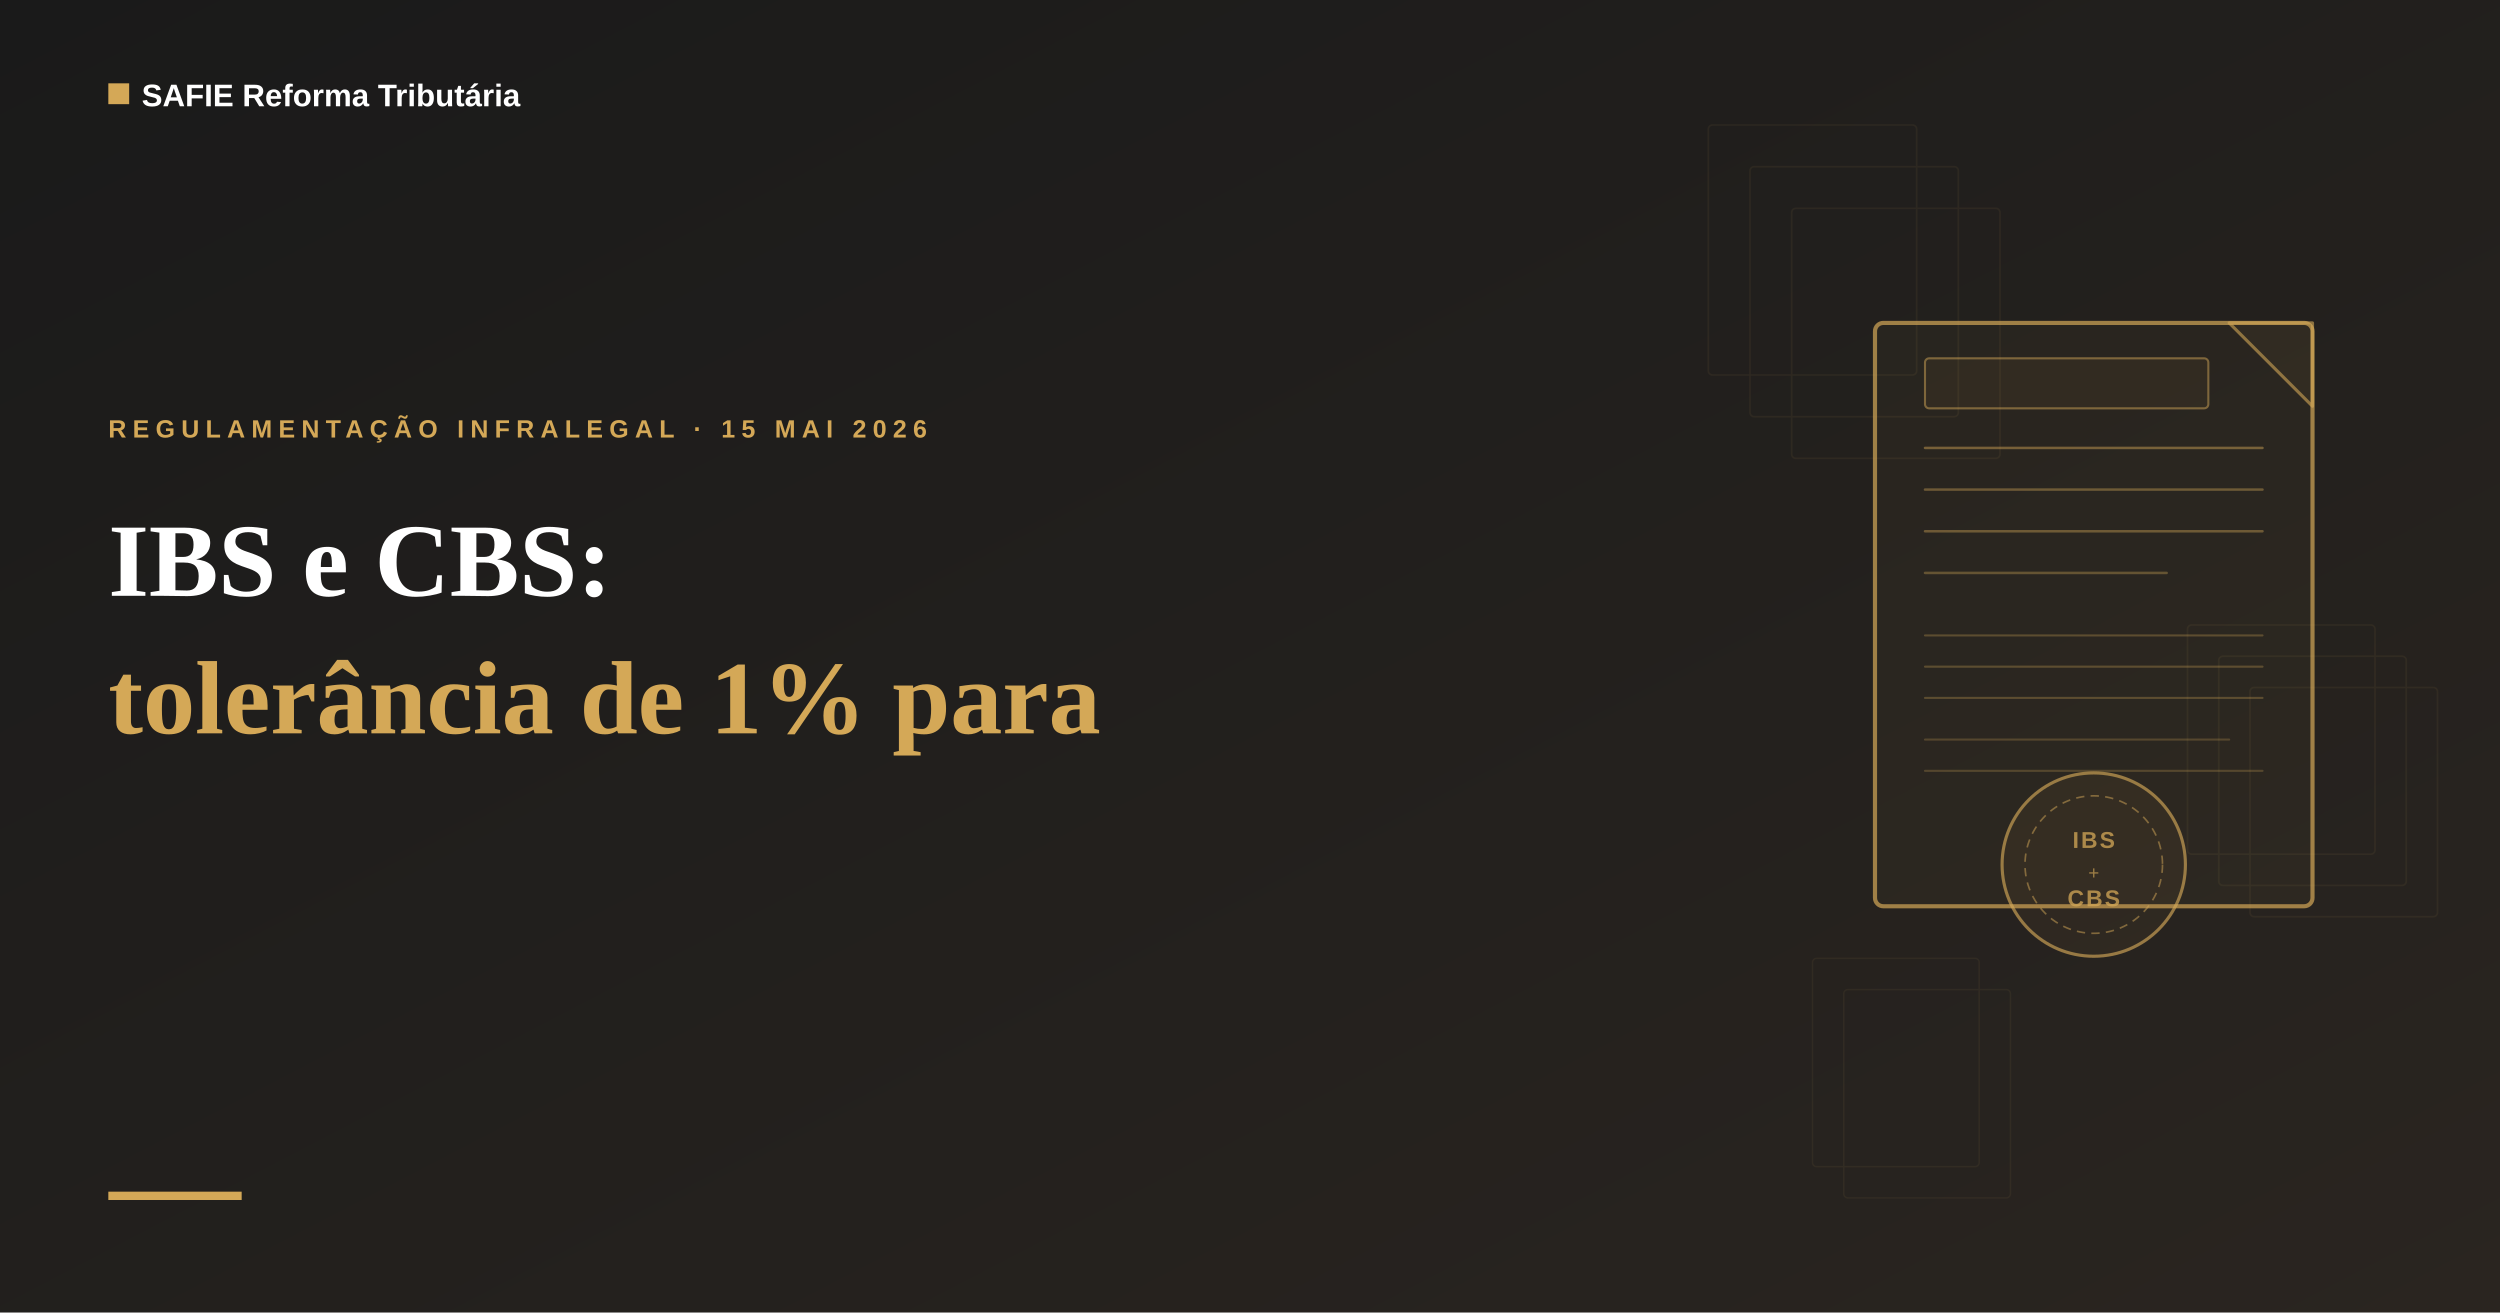
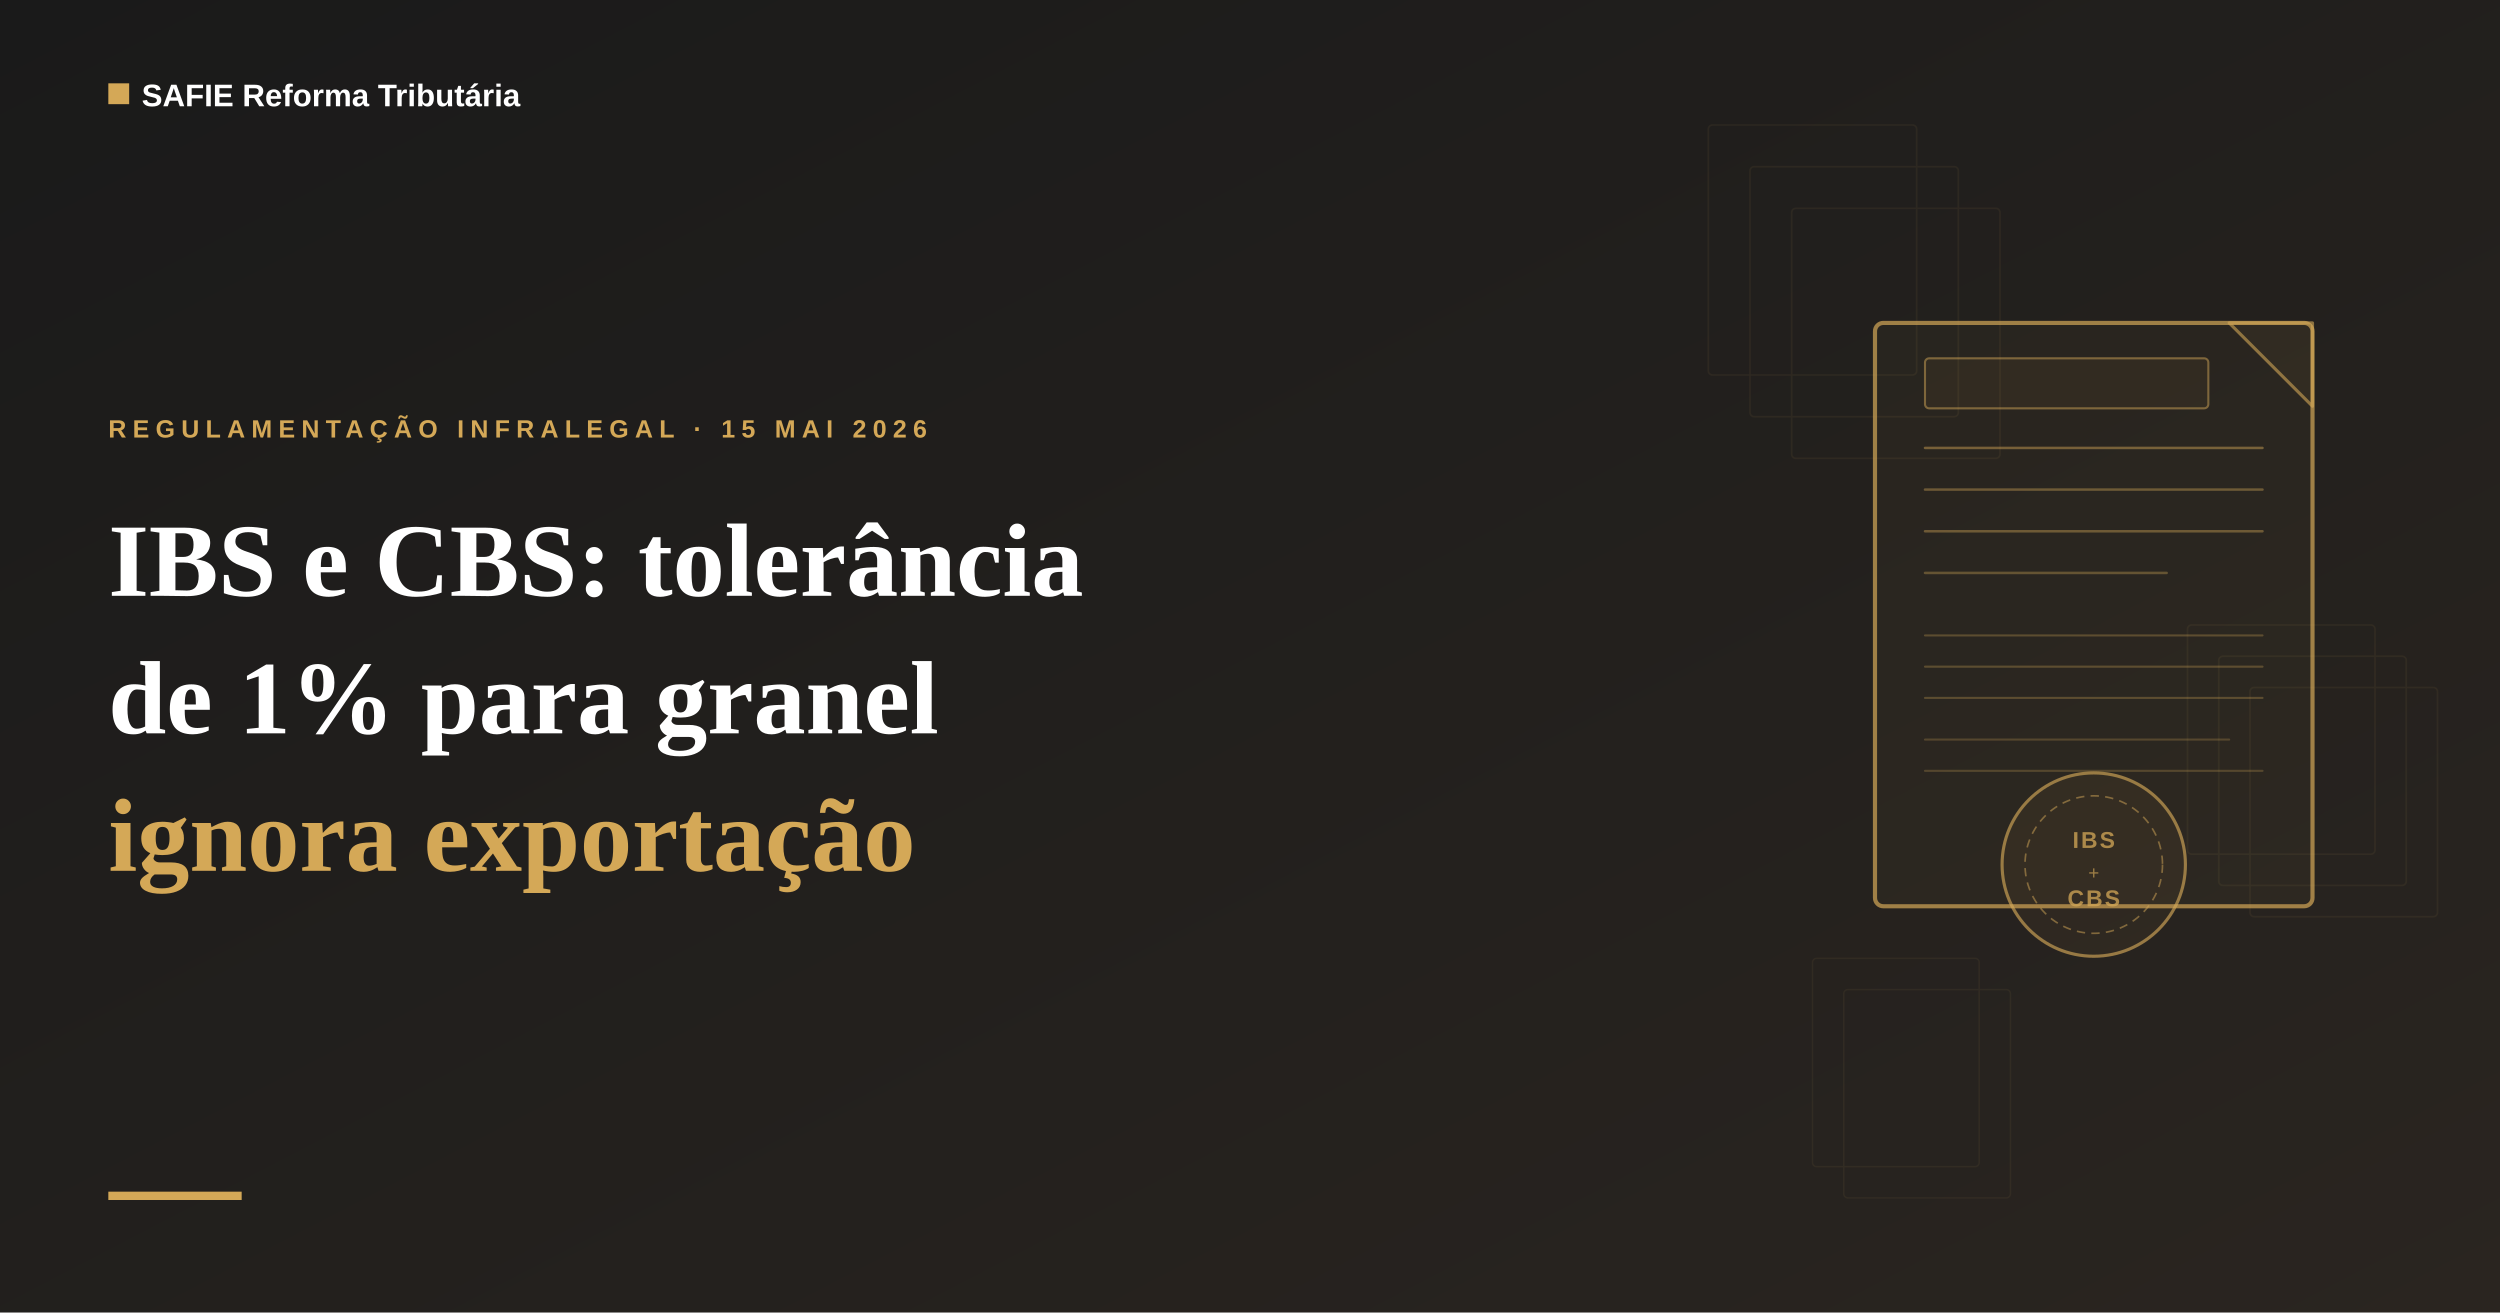
<svg xmlns="http://www.w3.org/2000/svg" viewBox="0 0 1200 630" width="1200" height="630">
  <defs>
    <linearGradient id="bg-grad" x1="0%" y1="0%" x2="100%" y2="100%">
      <stop offset="0%" stop-color="#1a1a1a" />
      <stop offset="100%" stop-color="#2a2520" />
    </linearGradient>
  </defs>
  <rect width="1200" height="630" fill="url(#bg-grad)" />
  <g stroke="#d4a857" fill="none" opacity="0.07">
    <rect x="820" y="60" width="100" height="120" rx="2" stroke-width="0.8" />
    <rect x="840" y="80" width="100" height="120" rx="2" stroke-width="0.8" />
    <rect x="860" y="100" width="100" height="120" rx="2" stroke-width="0.8" />
    <rect x="1050" y="300" width="90" height="110" rx="2" stroke-width="0.8" />
    <rect x="1065" y="315" width="90" height="110" rx="2" stroke-width="0.8" />
    <rect x="1080" y="330" width="90" height="110" rx="2" stroke-width="0.8" />
    <rect x="870" y="460" width="80" height="100" rx="2" stroke-width="0.7" />
    <rect x="885" y="475" width="80" height="100" rx="2" stroke-width="0.7" />
  </g>
  <g stroke="#d4a857" fill="none" stroke-linecap="round" stroke-linejoin="round">
    <rect x="900" y="155" width="210" height="280" rx="4" stroke-width="2" fill="#d4a857" fill-opacity="0.05" opacity="0.7" />
    <polyline points="1070,155 1110,155 1110,195 1070,155" stroke-width="1.5" fill="#d4a857" fill-opacity="0.08" opacity="0.6" />
    <line x1="924" y1="215" x2="1086" y2="215" stroke-width="1.2" opacity="0.45" />
    <line x1="924" y1="235" x2="1086" y2="235" stroke-width="1.2" opacity="0.40" />
    <line x1="924" y1="255" x2="1086" y2="255" stroke-width="1.2" opacity="0.40" />
    <line x1="924" y1="275" x2="1040" y2="275" stroke-width="1.2" opacity="0.35" />
    <line x1="924" y1="305" x2="1086" y2="305" stroke-width="1" opacity="0.30" />
    <line x1="924" y1="320" x2="1086" y2="320" stroke-width="1" opacity="0.30" />
    <line x1="924" y1="335" x2="1086" y2="335" stroke-width="1" opacity="0.30" />
    <line x1="924" y1="355" x2="1070" y2="355" stroke-width="1" opacity="0.25" />
    <line x1="924" y1="370" x2="1086" y2="370" stroke-width="1" opacity="0.25" />
    <rect x="924" y="172" width="136" height="24" rx="2" stroke-width="1" fill="#d4a857" fill-opacity="0.10" opacity="0.5" />
  </g>
  <g transform="translate(1005, 415)">
    <circle r="44" fill="#d4a857" fill-opacity="0.08" stroke="#d4a857" stroke-width="1.5" opacity="0.65" />
    <circle r="33" fill="none" stroke="#d4a857" stroke-width="0.8" stroke-dasharray="4,3" opacity="0.50" />
    <text text-anchor="middle" y="-8" fill="#d4a857" opacity="0.75" font-family="'DM Sans', Arial, sans-serif" font-size="11" font-weight="700" letter-spacing="1">IBS</text>
    <text text-anchor="middle" y="7" fill="#d4a857" opacity="0.65" font-family="'DM Sans', Arial, sans-serif" font-size="9" letter-spacing="1">+</text>
    <text text-anchor="middle" y="20" fill="#d4a857" opacity="0.75" font-family="'DM Sans', Arial, sans-serif" font-size="11" font-weight="700" letter-spacing="1">CBS</text>
  </g>
  <rect x="52" y="40" width="10" height="10" fill="#d4a857" />
  <text x="68" y="51" fill="#ffffff" font-family="'DM Sans', Arial, sans-serif" font-size="15" font-weight="600">SAFIE Reforma Tributária</text>
  <text x="52" y="210" fill="#d4a857" font-family="'DM Sans', Arial, sans-serif" font-size="12" font-weight="600" letter-spacing="3">REGULAMENTAÇÃO INFRALEGAL · 15 MAI 2026</text>
-   <text x="52" y="286" fill="#ffffff" font-family="Georgia, 'Times New Roman', serif" font-size="50" font-weight="700">IBS e CBS:</text>
-   <text x="52" y="352" fill="#d4a857" font-family="Georgia, 'Times New Roman', serif" font-size="50" font-weight="700">tolerância de 1% para</text>
-   <text x="52" y="418" fill="#d4a857" font-family="Georgia, 'Times New Roman', serif" font-size="50" font-weight="700" />
+   <text x="52" y="286" fill="#ffffff" font-family="Georgia, 'Times New Roman', serif" font-size="50" font-weight="700">IBS e CBS: tolerância</text>
+   <text x="52" y="352" fill="#ffffff" font-family="Georgia, 'Times New Roman', serif" font-size="50" font-weight="700">de 1% para granel</text>
+   <text x="52" y="418" fill="#d4a857" font-family="Georgia, 'Times New Roman', serif" font-size="50" font-weight="700">ignora exportação</text>
  <rect x="52" y="572" width="64" height="4" fill="#d4a857" />
</svg>
